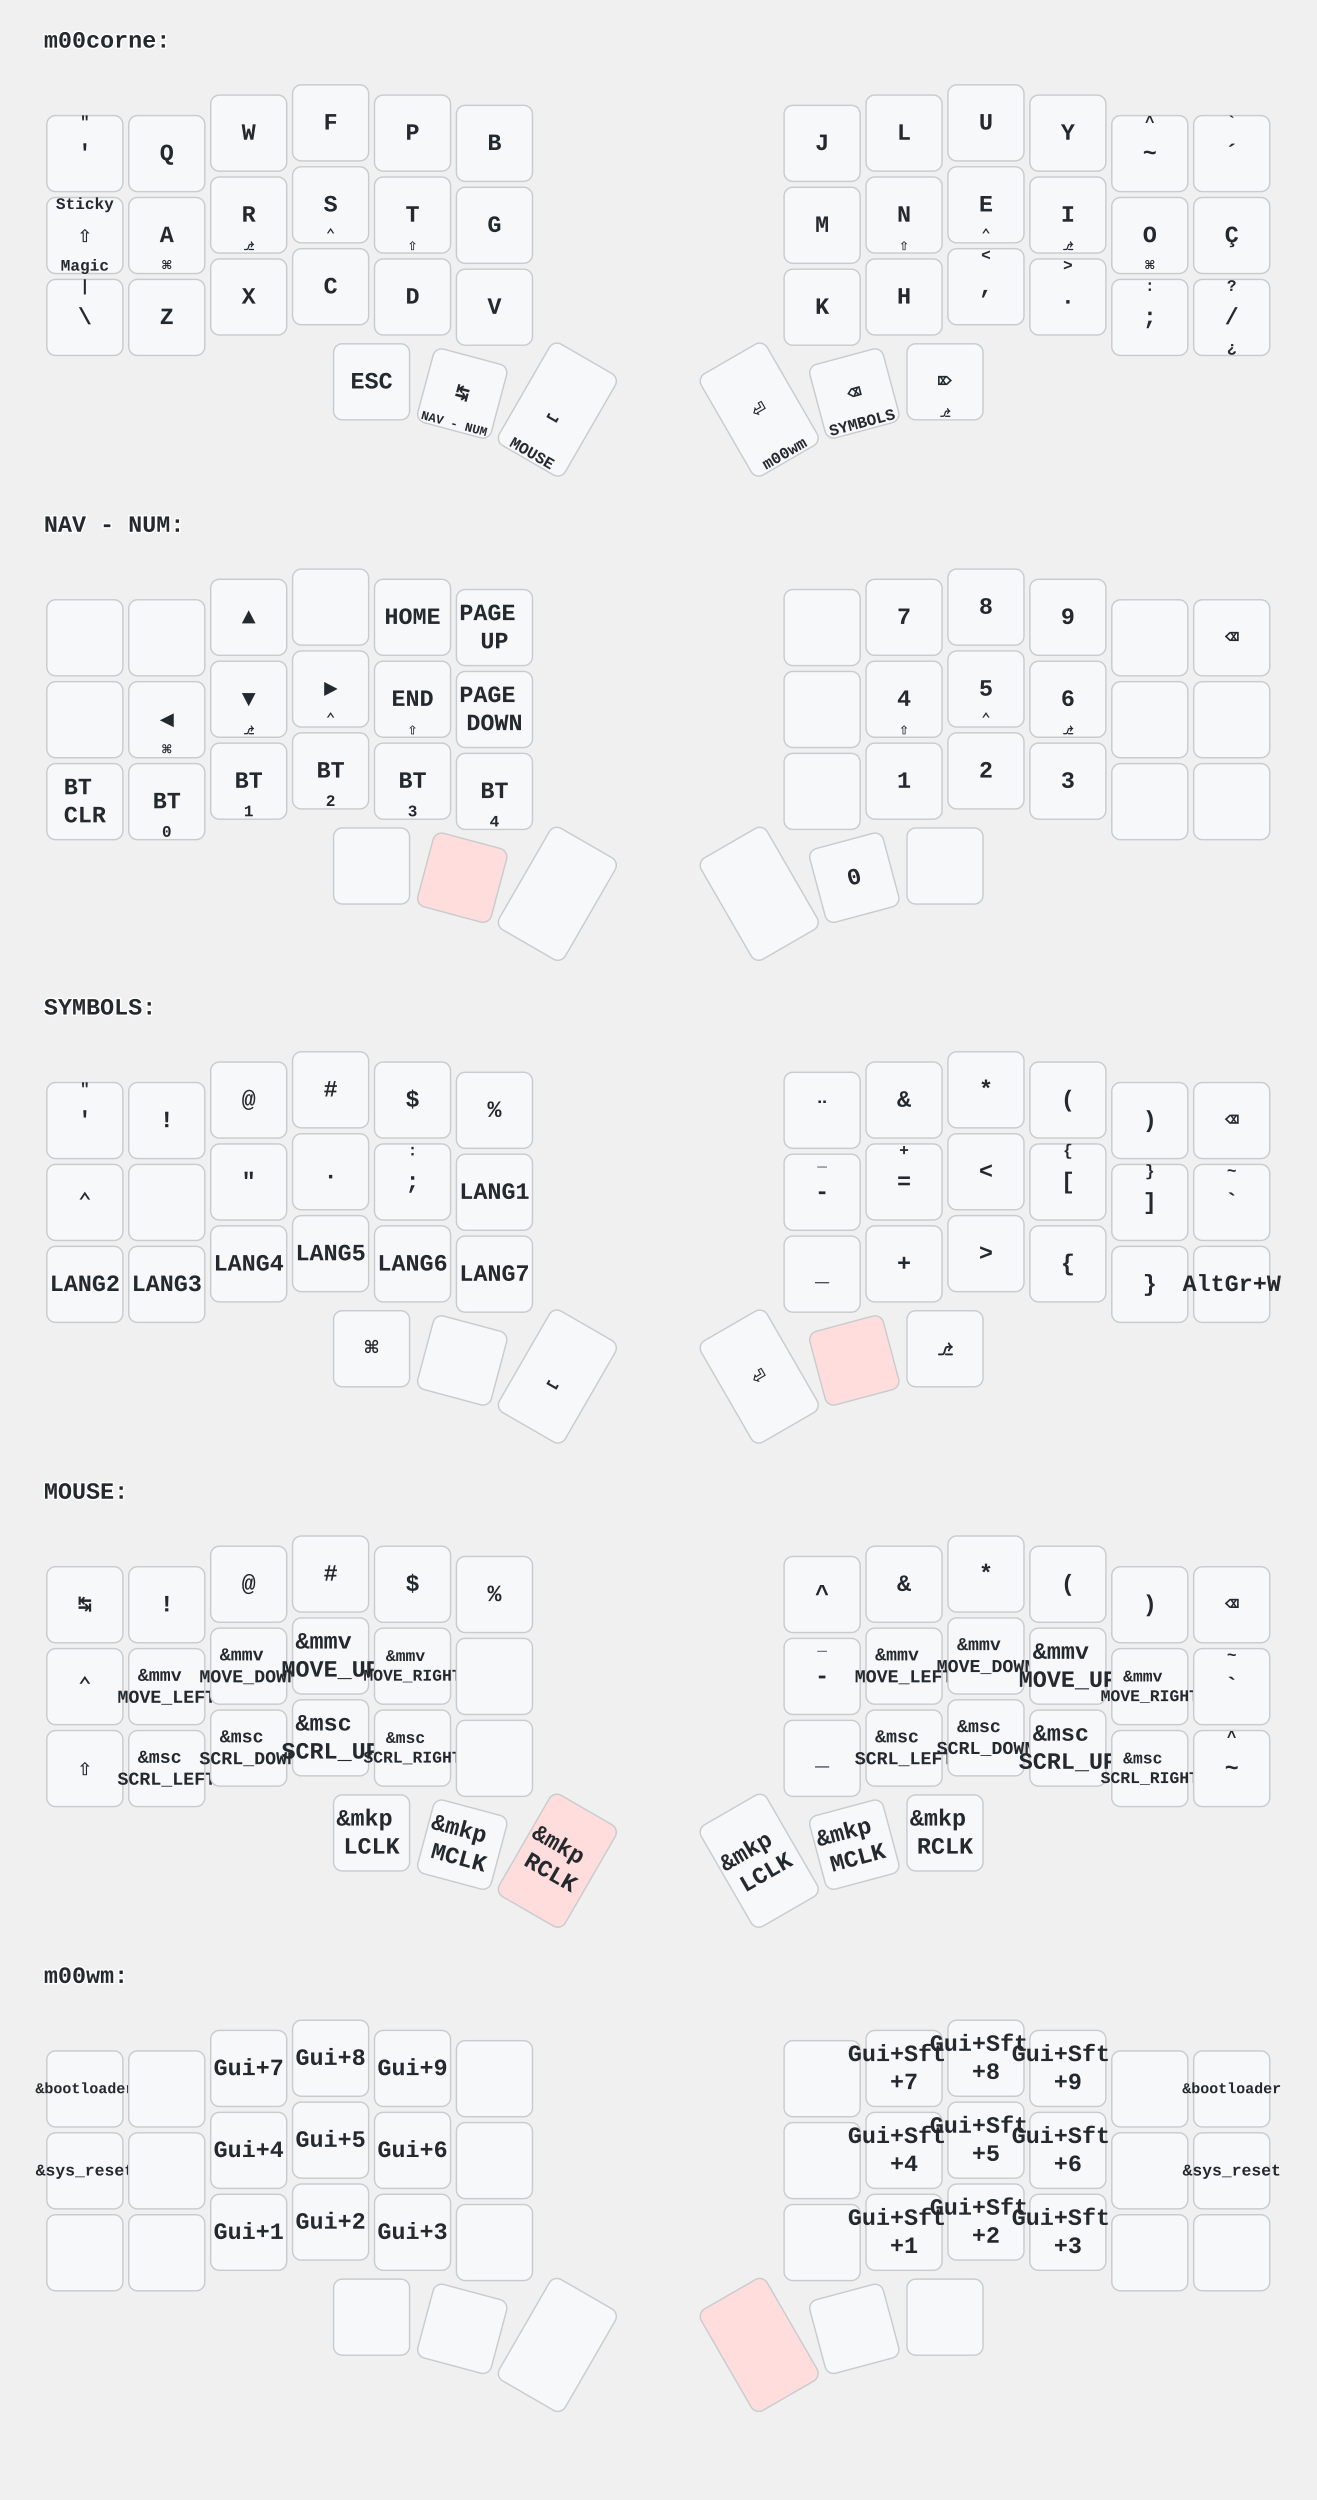
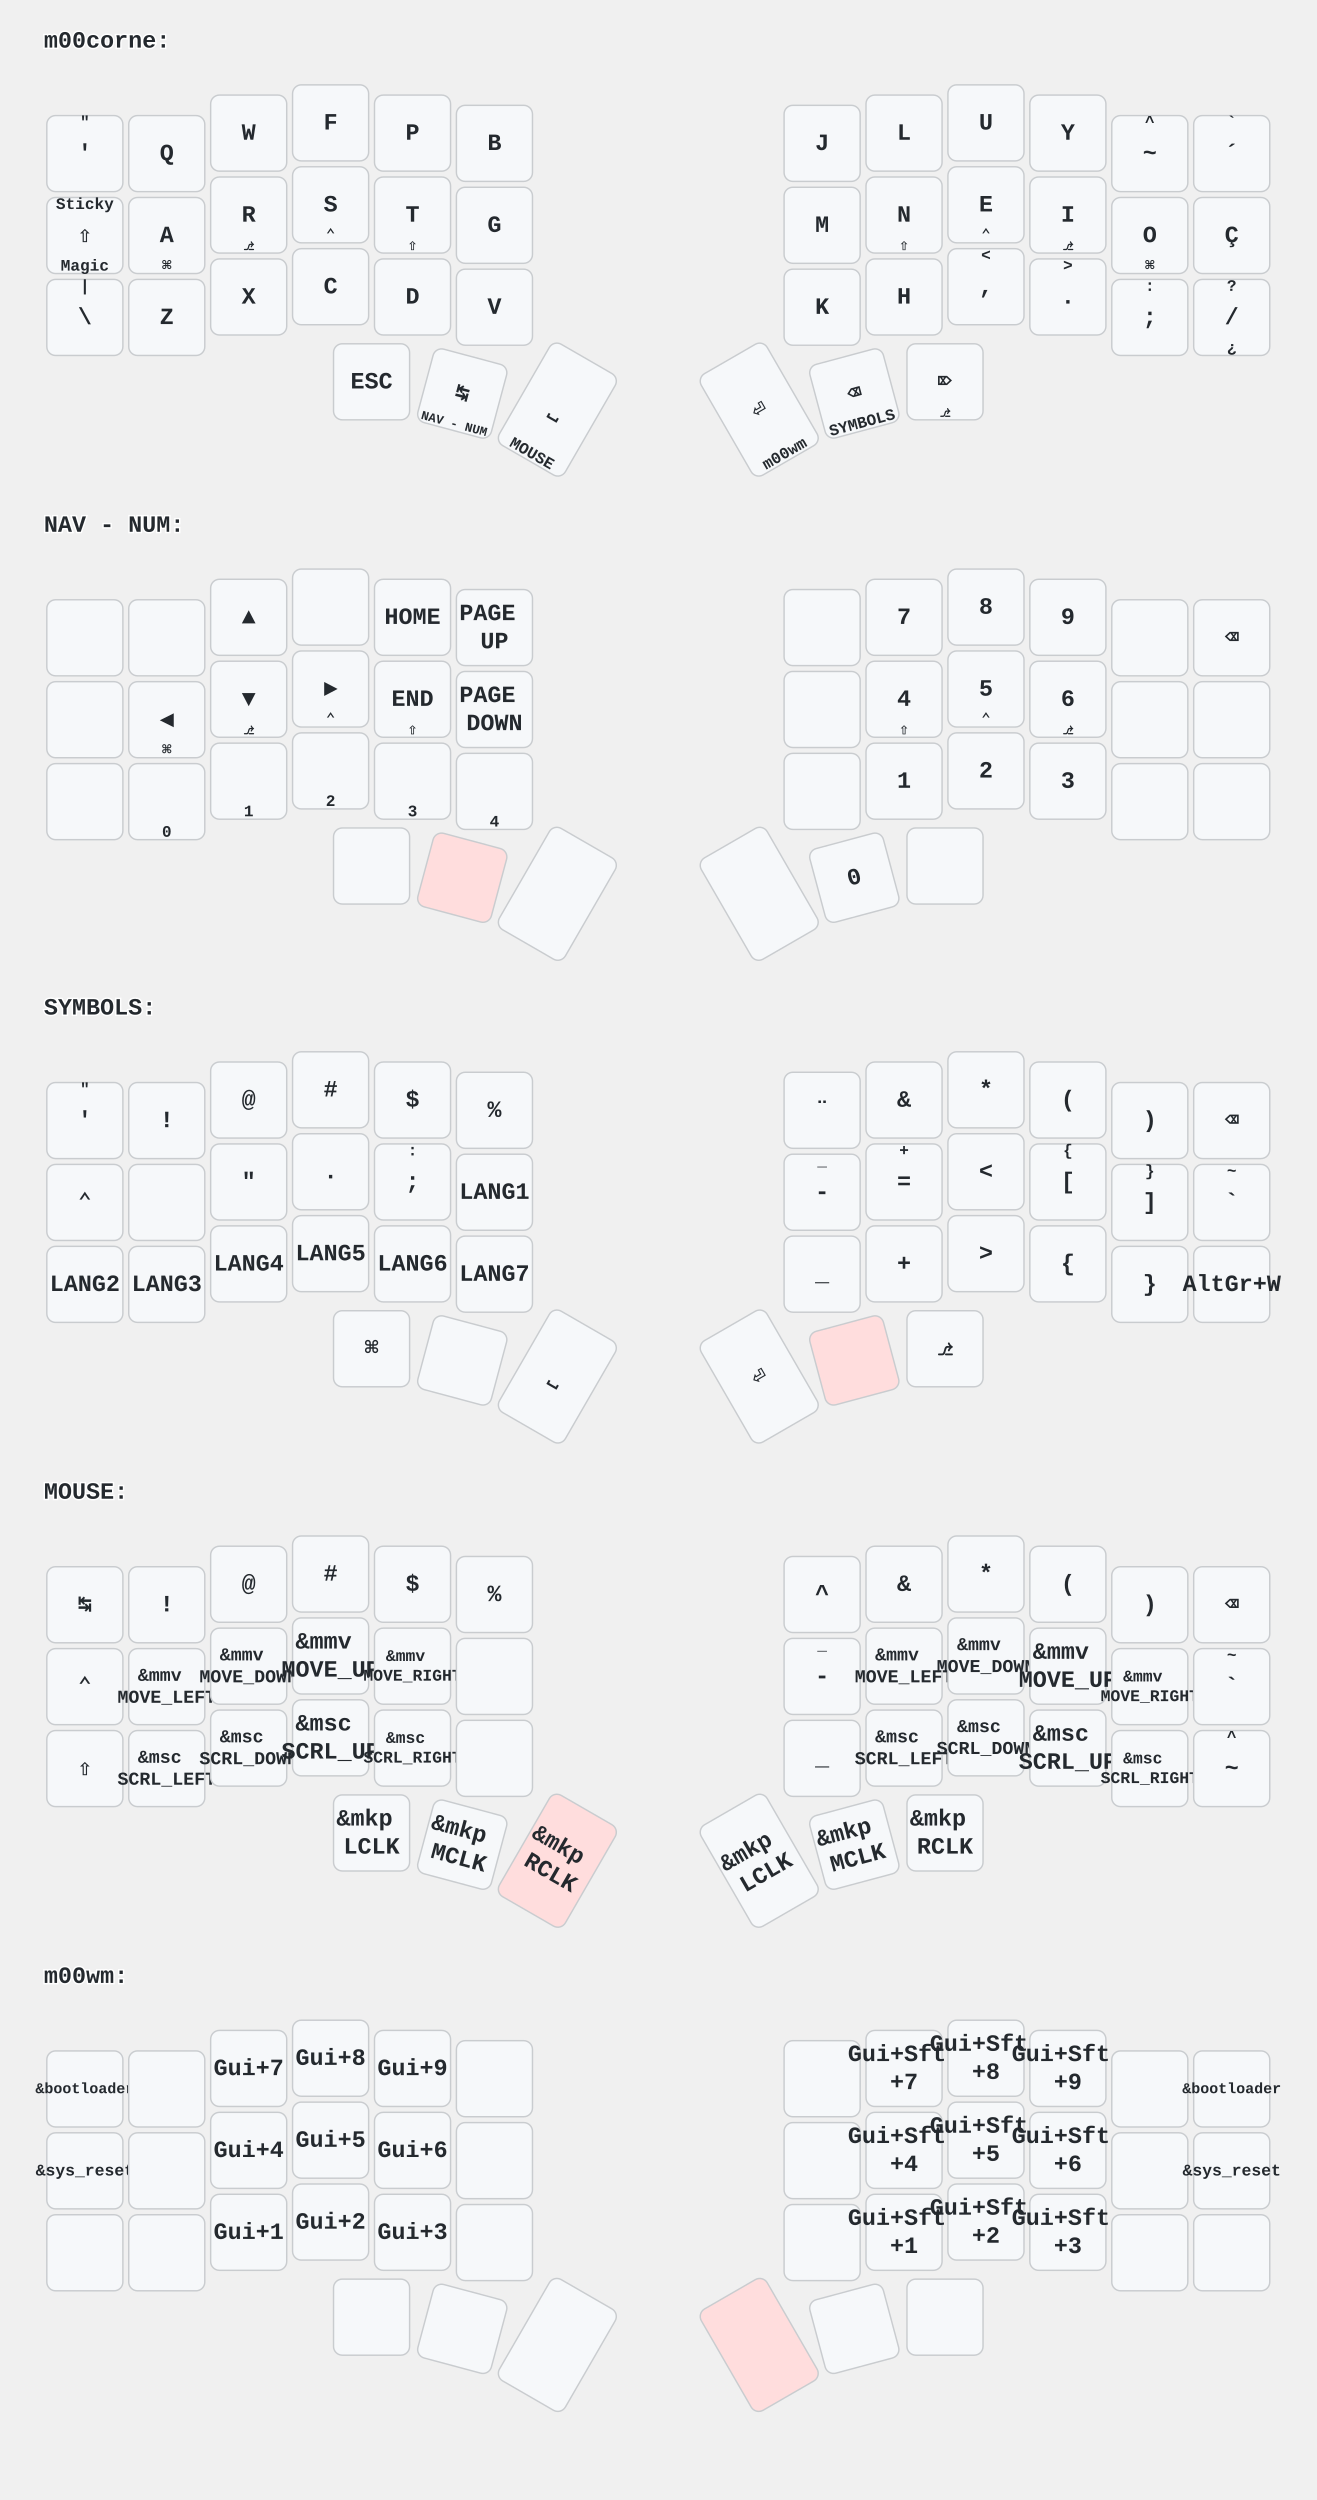
- <svg xmlns="http://www.w3.org/2000/svg" width="900" height="1709" viewBox="0 0 900 1709" class="keymap">
-   <style>/* font and background color specifications */
+ <svg xmlns="http://www.w3.org/2000/svg" xmlns:xlink="http://www.w3.org/1999/xlink" width="900" height="1709" viewBox="0 0 900 1709" class="keymap">
+   <defs>/* start glyphs */
+ <svg id="mdi:bluetooth">
+       <svg id="mdi-bluetooth" viewBox="0 0 24 24">
+         <path d="M14.88,16.29L13,18.17V14.41M13,5.83L14.88,7.71L13,9.58M17.71,7.71L12,2H11V9.58L6.41,5L5,6.41L10.59,12L5,17.58L6.41,19L11,14.41V22H12L17.71,16.29L13.41,12L17.71,7.71Z" />
+       </svg>
+     </svg>
+   </defs>/* end glyphs */
+ <style>/* font and background color specifications */
svg {
    font-family: SFMono-Regular,Consolas,Liberation Mono,Menlo,monospace;
    font-size: 16px;
    font-kerning: normal;
    font-weight: bold;
    text-rendering: optimizeLegibility;
    fill: #24292e;
}

/* default key styling */
rect {
    fill: #f6f8fa;
    stroke: #c9cccf;
    stroke-width: 1;
}

/* color accent for combo boxes */
rect.combo {
    fill: #cdf;
}

/* color accent for held keys */
rect.held, rect.combo.held {
    fill: #fdd;
}

/* color accent for ghost (optional) keys */
rect.ghost, rect.combo.ghost {
    fill: #ddd;
}

text {
    text-anchor: middle;
    dominant-baseline: middle;
}

/* styling for layer labels */
text.label {
    font-weight: bold;
    text-anchor: start;
    stroke: white;
    stroke-width: 2;
    paint-order: stroke;
}

/* styling for combo tap, and key hold/shifted label text */
text.combo, text.hold, text.shifted {
    font-size: 11px;
}

text.hold {
    text-anchor: middle;
    dominant-baseline: auto;
}

text.shifted {
    text-anchor: middle;
    dominant-baseline: hanging;
}

/* styling for hold/shifted label text in combo box */
text.combo.hold, text.combo.shifted {
    font-size: 8px;
}

/* styling for combo dendrons */
path {
    stroke-width: 1;
    stroke: gray;
    fill: none;
}

@media (prefers-color-scheme: dark) {
svg.keymap { fill: #d1d6db; }
rect.key { fill: #3f4750; }
rect.key, rect.combo { stroke: #60666c; }
rect.combo, rect.combo-separate { fill: #1f3d7a; }
rect.held, rect.combo.held { fill: #854747; }
text.label, text.footer { stroke: black; }
text.trans { fill: #7e8184; }
path.combo { stroke: #7f7f7f; }

}</style>
  <g transform="translate(30, 0)" class="layer-m00corne">
    <text x="0" y="28" class="label" id="m00corne">m00corne:</text>
    <g transform="translate(0, 56)">
      <g transform="translate(28, 49)" class="key keypos-0">
        <rect rx="6" ry="6" x="-26" y="-26" width="52" height="52" class="key" />
        <text x="0" y="0" class="key tap">'</text>
        <text x="0" y="-24" class="key shifted">"</text>
      </g>
      <g transform="translate(84, 49)" class="key keypos-1">
        <rect rx="6" ry="6" x="-26" y="-26" width="52" height="52" class="key" />
        <text x="0" y="0" class="key tap">Q</text>
      </g>
      <g transform="translate(140, 35)" class="key keypos-2">
        <rect rx="6" ry="6" x="-26" y="-26" width="52" height="52" class="key" />
        <text x="0" y="0" class="key tap">W</text>
      </g>
      <g transform="translate(196, 28)" class="key keypos-3">
        <rect rx="6" ry="6" x="-26" y="-26" width="52" height="52" class="key" />
        <text x="0" y="0" class="key tap">F</text>
      </g>
      <g transform="translate(252, 35)" class="key keypos-4">
        <rect rx="6" ry="6" x="-26" y="-26" width="52" height="52" class="key" />
        <text x="0" y="0" class="key tap">P</text>
      </g>
      <g transform="translate(308, 42)" class="key keypos-5">
        <rect rx="6" ry="6" x="-26" y="-26" width="52" height="52" class="key" />
        <text x="0" y="0" class="key tap">B</text>
      </g>
      <g transform="translate(532, 42)" class="key keypos-6">
        <rect rx="6" ry="6" x="-26" y="-26" width="52" height="52" class="key" />
        <text x="0" y="0" class="key tap">J</text>
      </g>
      <g transform="translate(588, 35)" class="key keypos-7">
        <rect rx="6" ry="6" x="-26" y="-26" width="52" height="52" class="key" />
        <text x="0" y="0" class="key tap">L</text>
      </g>
      <g transform="translate(644, 28)" class="key keypos-8">
        <rect rx="6" ry="6" x="-26" y="-26" width="52" height="52" class="key" />
        <text x="0" y="0" class="key tap">U</text>
      </g>
      <g transform="translate(700, 35)" class="key keypos-9">
        <rect rx="6" ry="6" x="-26" y="-26" width="52" height="52" class="key" />
        <text x="0" y="0" class="key tap">Y</text>
      </g>
      <g transform="translate(756, 49)" class="key keypos-10">
        <rect rx="6" ry="6" x="-26" y="-26" width="52" height="52" class="key" />
        <text x="0" y="0" class="key tap">~</text>
        <text x="0" y="-24" class="key shifted">^</text>
      </g>
      <g transform="translate(812, 49)" class="key keypos-11">
        <rect rx="6" ry="6" x="-26" y="-26" width="52" height="52" class="key" />
        <text x="0" y="0" class="key tap">´</text>
        <text x="0" y="-24" class="key shifted">`</text>
      </g>
      <g transform="translate(28, 105)" class="key keypos-12">
        <rect rx="6" ry="6" x="-26" y="-26" width="52" height="52" class="key" />
        <text x="0" y="0" class="key tap">⇧</text>
        <text x="0" y="24" class="key hold">Magic</text>
        <text x="0" y="-24" class="key shifted">Sticky</text>
      </g>
      <g transform="translate(84, 105)" class="key keypos-13">
        <rect rx="6" ry="6" x="-26" y="-26" width="52" height="52" class="key" />
        <text x="0" y="0" class="key tap">A</text>
        <text x="0" y="24" class="key hold">⌘</text>
      </g>
      <g transform="translate(140, 91)" class="key keypos-14">
        <rect rx="6" ry="6" x="-26" y="-26" width="52" height="52" class="key" />
        <text x="0" y="0" class="key tap">R</text>
        <text x="0" y="24" class="key hold">⎇</text>
      </g>
      <g transform="translate(196, 84)" class="key keypos-15">
        <rect rx="6" ry="6" x="-26" y="-26" width="52" height="52" class="key" />
        <text x="0" y="0" class="key tap">S</text>
        <text x="0" y="24" class="key hold">⌃</text>
      </g>
      <g transform="translate(252, 91)" class="key keypos-16">
        <rect rx="6" ry="6" x="-26" y="-26" width="52" height="52" class="key" />
        <text x="0" y="0" class="key tap">T</text>
        <text x="0" y="24" class="key hold">⇧</text>
      </g>
      <g transform="translate(308, 98)" class="key keypos-17">
        <rect rx="6" ry="6" x="-26" y="-26" width="52" height="52" class="key" />
        <text x="0" y="0" class="key tap">G</text>
      </g>
      <g transform="translate(532, 98)" class="key keypos-18">
        <rect rx="6" ry="6" x="-26" y="-26" width="52" height="52" class="key" />
        <text x="0" y="0" class="key tap">M</text>
      </g>
      <g transform="translate(588, 91)" class="key keypos-19">
        <rect rx="6" ry="6" x="-26" y="-26" width="52" height="52" class="key" />
        <text x="0" y="0" class="key tap">N</text>
        <text x="0" y="24" class="key hold">⇧</text>
      </g>
      <g transform="translate(644, 84)" class="key keypos-20">
        <rect rx="6" ry="6" x="-26" y="-26" width="52" height="52" class="key" />
        <text x="0" y="0" class="key tap">E</text>
        <text x="0" y="24" class="key hold">⌃</text>
      </g>
      <g transform="translate(700, 91)" class="key keypos-21">
        <rect rx="6" ry="6" x="-26" y="-26" width="52" height="52" class="key" />
        <text x="0" y="0" class="key tap">I</text>
        <text x="0" y="24" class="key hold">⎇</text>
      </g>
      <g transform="translate(756, 105)" class="key keypos-22">
        <rect rx="6" ry="6" x="-26" y="-26" width="52" height="52" class="key" />
        <text x="0" y="0" class="key tap">O</text>
        <text x="0" y="24" class="key hold">⌘</text>
      </g>
      <g transform="translate(812, 105)" class="key keypos-23">
        <rect rx="6" ry="6" x="-26" y="-26" width="52" height="52" class="key" />
        <text x="0" y="0" class="key tap">Ç</text>
      </g>
      <g transform="translate(28, 161)" class="key keypos-24">
        <rect rx="6" ry="6" x="-26" y="-26" width="52" height="52" class="key" />
        <text x="0" y="0" class="key tap">\</text>
        <text x="0" y="-24" class="key shifted">|</text>
      </g>
      <g transform="translate(84, 161)" class="key keypos-25">
        <rect rx="6" ry="6" x="-26" y="-26" width="52" height="52" class="key" />
        <text x="0" y="0" class="key tap">Z</text>
      </g>
      <g transform="translate(140, 147)" class="key keypos-26">
        <rect rx="6" ry="6" x="-26" y="-26" width="52" height="52" class="key" />
        <text x="0" y="0" class="key tap">X</text>
      </g>
      <g transform="translate(196, 140)" class="key keypos-27">
        <rect rx="6" ry="6" x="-26" y="-26" width="52" height="52" class="key" />
        <text x="0" y="0" class="key tap">C</text>
      </g>
      <g transform="translate(252, 147)" class="key keypos-28">
        <rect rx="6" ry="6" x="-26" y="-26" width="52" height="52" class="key" />
        <text x="0" y="0" class="key tap">D</text>
      </g>
      <g transform="translate(308, 154)" class="key keypos-29">
        <rect rx="6" ry="6" x="-26" y="-26" width="52" height="52" class="key" />
        <text x="0" y="0" class="key tap">V</text>
      </g>
      <g transform="translate(532, 154)" class="key keypos-30">
        <rect rx="6" ry="6" x="-26" y="-26" width="52" height="52" class="key" />
        <text x="0" y="0" class="key tap">K</text>
      </g>
      <g transform="translate(588, 147)" class="key keypos-31">
        <rect rx="6" ry="6" x="-26" y="-26" width="52" height="52" class="key" />
        <text x="0" y="0" class="key tap">H</text>
      </g>
      <g transform="translate(644, 140)" class="key keypos-32">
        <rect rx="6" ry="6" x="-26" y="-26" width="52" height="52" class="key" />
        <text x="0" y="0" class="key tap">,</text>
        <text x="0" y="-24" class="key shifted">&lt;</text>
      </g>
      <g transform="translate(700, 147)" class="key keypos-33">
        <rect rx="6" ry="6" x="-26" y="-26" width="52" height="52" class="key" />
        <text x="0" y="0" class="key tap">.</text>
        <text x="0" y="-24" class="key shifted">&gt;</text>
      </g>
      <g transform="translate(756, 161)" class="key keypos-34">
        <rect rx="6" ry="6" x="-26" y="-26" width="52" height="52" class="key" />
        <text x="0" y="0" class="key tap">;</text>
        <text x="0" y="-24" class="key shifted">:</text>
      </g>
      <g transform="translate(812, 161)" class="key keypos-35">
        <rect rx="6" ry="6" x="-26" y="-26" width="52" height="52" class="key" />
        <text x="0" y="0" class="key tap">/</text>
        <text x="0" y="24" class="key hold">¿</text>
        <text x="0" y="-24" class="key shifted">?</text>
      </g>
      <g transform="translate(224, 205)" class="key keypos-36">
        <rect rx="6" ry="6" x="-26" y="-26" width="52" height="52" class="key" />
        <text x="0" y="0" class="key tap">ESC</text>
      </g>
      <g transform="translate(286, 213) rotate(15.0)" class="key keypos-37">
        <rect rx="6" ry="6" x="-26" y="-26" width="52" height="52" class="key" />
        <text x="0" y="0" class="key tap">↹</text>
        <a href="#NAV---NUM">
          <text x="0" y="24" class="key hold layer-activator">
            <tspan style="font-size: 78%">NAV - NUM</tspan>
          </text>
        </a>
      </g>
      <g transform="translate(351, 224) rotate(30.0)" class="key keypos-38">
        <rect rx="6" ry="6" x="-26" y="-40" width="52" height="80" class="key" />
        <text x="0" y="0" class="key tap">⎵</text>
        <a href="#MOUSE">
          <text x="0" y="38" class="key hold layer-activator">MOUSE</text>
        </a>
      </g>
      <g transform="translate(489, 224) rotate(-30.0)" class="key keypos-39">
        <rect rx="6" ry="6" x="-26" y="-40" width="52" height="80" class="key" />
        <text x="0" y="0" class="key tap">⏎</text>
        <a href="#m00wm">
          <text x="0" y="38" class="key hold layer-activator">m00wm</text>
        </a>
      </g>
      <g transform="translate(554, 213) rotate(-15.0)" class="key keypos-40">
        <rect rx="6" ry="6" x="-26" y="-26" width="52" height="52" class="key" />
        <text x="0" y="0" class="key tap">⌫</text>
        <a href="#SYMBOLS">
          <text x="0" y="24" class="key hold layer-activator">SYMBOLS</text>
        </a>
      </g>
      <g transform="translate(616, 205)" class="key keypos-41">
        <rect rx="6" ry="6" x="-26" y="-26" width="52" height="52" class="key" />
        <text x="0" y="0" class="key tap">⌦</text>
        <text x="0" y="24" class="key hold">⎇</text>
      </g>
    </g>
  </g>
  <g transform="translate(30, 331)" class="layer-NAV - NUM">
    <text x="0" y="28" class="label" id="NAV---NUM">NAV - NUM:</text>
    <g transform="translate(0, 56)">
      <g transform="translate(28, 49)" class="key keypos-0">
        <rect rx="6" ry="6" x="-26" y="-26" width="52" height="52" class="key" />
      </g>
      <g transform="translate(84, 49)" class="key keypos-1">
        <rect rx="6" ry="6" x="-26" y="-26" width="52" height="52" class="key" />
      </g>
      <g transform="translate(140, 35)" class="key keypos-2">
        <rect rx="6" ry="6" x="-26" y="-26" width="52" height="52" class="key" />
        <text x="0" y="0" class="key tap">▲</text>
      </g>
      <g transform="translate(196, 28)" class="key keypos-3">
        <rect rx="6" ry="6" x="-26" y="-26" width="52" height="52" class="key" />
      </g>
      <g transform="translate(252, 35)" class="key keypos-4">
        <rect rx="6" ry="6" x="-26" y="-26" width="52" height="52" class="key" />
        <text x="0" y="0" class="key tap">HOME</text>
      </g>
      <g transform="translate(308, 42)" class="key keypos-5">
        <rect rx="6" ry="6" x="-26" y="-26" width="52" height="52" class="key" />
        <text x="0" y="0" class="key tap">
          <tspan x="0" dy="-0.6em">PAGE</tspan>
          <tspan x="0" dy="1.2em">UP</tspan>
        </text>
      </g>
      <g transform="translate(532, 42)" class="key keypos-6">
        <rect rx="6" ry="6" x="-26" y="-26" width="52" height="52" class="key" />
      </g>
      <g transform="translate(588, 35)" class="key keypos-7">
        <rect rx="6" ry="6" x="-26" y="-26" width="52" height="52" class="key" />
        <text x="0" y="0" class="key tap">7</text>
      </g>
      <g transform="translate(644, 28)" class="key keypos-8">
        <rect rx="6" ry="6" x="-26" y="-26" width="52" height="52" class="key" />
        <text x="0" y="0" class="key tap">8</text>
      </g>
      <g transform="translate(700, 35)" class="key keypos-9">
        <rect rx="6" ry="6" x="-26" y="-26" width="52" height="52" class="key" />
        <text x="0" y="0" class="key tap">9</text>
      </g>
      <g transform="translate(756, 49)" class="key keypos-10">
        <rect rx="6" ry="6" x="-26" y="-26" width="52" height="52" class="key" />
      </g>
      <g transform="translate(812, 49)" class="key keypos-11">
        <rect rx="6" ry="6" x="-26" y="-26" width="52" height="52" class="key" />
        <text x="0" y="0" class="key tap">⌫</text>
      </g>
      <g transform="translate(28, 105)" class="key keypos-12">
        <rect rx="6" ry="6" x="-26" y="-26" width="52" height="52" class="key" />
      </g>
      <g transform="translate(84, 105)" class="key keypos-13">
        <rect rx="6" ry="6" x="-26" y="-26" width="52" height="52" class="key" />
        <text x="0" y="0" class="key tap">◀</text>
        <text x="0" y="24" class="key hold">⌘</text>
      </g>
      <g transform="translate(140, 91)" class="key keypos-14">
        <rect rx="6" ry="6" x="-26" y="-26" width="52" height="52" class="key" />
        <text x="0" y="0" class="key tap">▼</text>
        <text x="0" y="24" class="key hold">⎇</text>
      </g>
      <g transform="translate(196, 84)" class="key keypos-15">
        <rect rx="6" ry="6" x="-26" y="-26" width="52" height="52" class="key" />
        <text x="0" y="0" class="key tap">►</text>
        <text x="0" y="24" class="key hold">⌃</text>
      </g>
      <g transform="translate(252, 91)" class="key keypos-16">
        <rect rx="6" ry="6" x="-26" y="-26" width="52" height="52" class="key" />
        <text x="0" y="0" class="key tap">END</text>
        <text x="0" y="24" class="key hold">⇧</text>
      </g>
      <g transform="translate(308, 98)" class="key keypos-17">
        <rect rx="6" ry="6" x="-26" y="-26" width="52" height="52" class="key" />
        <text x="0" y="0" class="key tap">
          <tspan x="0" dy="-0.6em">PAGE</tspan>
          <tspan x="0" dy="1.2em">DOWN</tspan>
        </text>
      </g>
      <g transform="translate(532, 98)" class="key keypos-18">
        <rect rx="6" ry="6" x="-26" y="-26" width="52" height="52" class="key" />
      </g>
      <g transform="translate(588, 91)" class="key keypos-19">
        <rect rx="6" ry="6" x="-26" y="-26" width="52" height="52" class="key" />
        <text x="0" y="0" class="key tap">4</text>
        <text x="0" y="24" class="key hold">⇧</text>
      </g>
      <g transform="translate(644, 84)" class="key keypos-20">
        <rect rx="6" ry="6" x="-26" y="-26" width="52" height="52" class="key" />
        <text x="0" y="0" class="key tap">5</text>
        <text x="0" y="24" class="key hold">⌃</text>
      </g>
      <g transform="translate(700, 91)" class="key keypos-21">
        <rect rx="6" ry="6" x="-26" y="-26" width="52" height="52" class="key" />
        <text x="0" y="0" class="key tap">6</text>
        <text x="0" y="24" class="key hold">⎇</text>
      </g>
      <g transform="translate(756, 105)" class="key keypos-22">
        <rect rx="6" ry="6" x="-26" y="-26" width="52" height="52" class="key" />
      </g>
      <g transform="translate(812, 105)" class="key keypos-23">
        <rect rx="6" ry="6" x="-26" y="-26" width="52" height="52" class="key" />
      </g>
      <g transform="translate(28, 161)" class="key keypos-24">
        <rect rx="6" ry="6" x="-26" y="-26" width="52" height="52" class="key" />
-         <text x="0" y="0" class="key tap">
-           <tspan x="0" dy="-0.6em">BT</tspan>
-           <tspan x="0" dy="1.2em">CLR</tspan>
-         </text>
+         <use href="#mdi:bluetooth" xlink:href="#mdi:bluetooth" x="-7" y="-7" height="14" width="14.0" class="key tap glyph mdi:bluetooth" />
      </g>
      <g transform="translate(84, 161)" class="key keypos-25">
        <rect rx="6" ry="6" x="-26" y="-26" width="52" height="52" class="key" />
-         <text x="0" y="0" class="key tap">BT</text>
+         <use href="#mdi:bluetooth" xlink:href="#mdi:bluetooth" x="-7" y="-7" height="14" width="14.0" class="key tap glyph mdi:bluetooth" />
        <text x="0" y="24" class="key hold">0</text>
      </g>
      <g transform="translate(140, 147)" class="key keypos-26">
        <rect rx="6" ry="6" x="-26" y="-26" width="52" height="52" class="key" />
-         <text x="0" y="0" class="key tap">BT</text>
+         <use href="#mdi:bluetooth" xlink:href="#mdi:bluetooth" x="-7" y="-7" height="14" width="14.0" class="key tap glyph mdi:bluetooth" />
        <text x="0" y="24" class="key hold">1</text>
      </g>
      <g transform="translate(196, 140)" class="key keypos-27">
        <rect rx="6" ry="6" x="-26" y="-26" width="52" height="52" class="key" />
-         <text x="0" y="0" class="key tap">BT</text>
+         <use href="#mdi:bluetooth" xlink:href="#mdi:bluetooth" x="-7" y="-7" height="14" width="14.0" class="key tap glyph mdi:bluetooth" />
        <text x="0" y="24" class="key hold">2</text>
      </g>
      <g transform="translate(252, 147)" class="key keypos-28">
        <rect rx="6" ry="6" x="-26" y="-26" width="52" height="52" class="key" />
-         <text x="0" y="0" class="key tap">BT</text>
+         <use href="#mdi:bluetooth" xlink:href="#mdi:bluetooth" x="-7" y="-7" height="14" width="14.0" class="key tap glyph mdi:bluetooth" />
        <text x="0" y="24" class="key hold">3</text>
      </g>
      <g transform="translate(308, 154)" class="key keypos-29">
        <rect rx="6" ry="6" x="-26" y="-26" width="52" height="52" class="key" />
-         <text x="0" y="0" class="key tap">BT</text>
+         <use href="#mdi:bluetooth" xlink:href="#mdi:bluetooth" x="-7" y="-7" height="14" width="14.0" class="key tap glyph mdi:bluetooth" />
        <text x="0" y="24" class="key hold">4</text>
      </g>
      <g transform="translate(532, 154)" class="key keypos-30">
        <rect rx="6" ry="6" x="-26" y="-26" width="52" height="52" class="key" />
      </g>
      <g transform="translate(588, 147)" class="key keypos-31">
        <rect rx="6" ry="6" x="-26" y="-26" width="52" height="52" class="key" />
        <text x="0" y="0" class="key tap">1</text>
      </g>
      <g transform="translate(644, 140)" class="key keypos-32">
        <rect rx="6" ry="6" x="-26" y="-26" width="52" height="52" class="key" />
        <text x="0" y="0" class="key tap">2</text>
      </g>
      <g transform="translate(700, 147)" class="key keypos-33">
        <rect rx="6" ry="6" x="-26" y="-26" width="52" height="52" class="key" />
        <text x="0" y="0" class="key tap">3</text>
      </g>
      <g transform="translate(756, 161)" class="key keypos-34">
        <rect rx="6" ry="6" x="-26" y="-26" width="52" height="52" class="key" />
      </g>
      <g transform="translate(812, 161)" class="key keypos-35">
        <rect rx="6" ry="6" x="-26" y="-26" width="52" height="52" class="key" />
      </g>
      <g transform="translate(224, 205)" class="key keypos-36">
        <rect rx="6" ry="6" x="-26" y="-26" width="52" height="52" class="key" />
      </g>
      <g transform="translate(286, 213) rotate(15.0)" class="key held keypos-37">
        <rect rx="6" ry="6" x="-26" y="-26" width="52" height="52" class="key held" />
      </g>
      <g transform="translate(351, 224) rotate(30.0)" class="key keypos-38">
        <rect rx="6" ry="6" x="-26" y="-40" width="52" height="80" class="key" />
      </g>
      <g transform="translate(489, 224) rotate(-30.0)" class="key keypos-39">
        <rect rx="6" ry="6" x="-26" y="-40" width="52" height="80" class="key" />
      </g>
      <g transform="translate(554, 213) rotate(-15.0)" class="key keypos-40">
        <rect rx="6" ry="6" x="-26" y="-26" width="52" height="52" class="key" />
        <text x="0" y="0" class="key tap">0</text>
      </g>
      <g transform="translate(616, 205)" class="key keypos-41">
        <rect rx="6" ry="6" x="-26" y="-26" width="52" height="52" class="key" />
      </g>
    </g>
  </g>
  <g transform="translate(30, 661)" class="layer-SYMBOLS">
    <text x="0" y="28" class="label" id="SYMBOLS">SYMBOLS:</text>
    <g transform="translate(0, 56)">
      <g transform="translate(28, 49)" class="key keypos-0">
        <rect rx="6" ry="6" x="-26" y="-26" width="52" height="52" class="key" />
        <text x="0" y="0" class="key tap">'</text>
        <text x="0" y="-24" class="key shifted">"</text>
      </g>
      <g transform="translate(84, 49)" class="key keypos-1">
        <rect rx="6" ry="6" x="-26" y="-26" width="52" height="52" class="key" />
        <text x="0" y="0" class="key tap">!</text>
      </g>
      <g transform="translate(140, 35)" class="key keypos-2">
        <rect rx="6" ry="6" x="-26" y="-26" width="52" height="52" class="key" />
        <text x="0" y="0" class="key tap">@</text>
      </g>
      <g transform="translate(196, 28)" class="key keypos-3">
        <rect rx="6" ry="6" x="-26" y="-26" width="52" height="52" class="key" />
        <text x="0" y="0" class="key tap">#</text>
      </g>
      <g transform="translate(252, 35)" class="key keypos-4">
        <rect rx="6" ry="6" x="-26" y="-26" width="52" height="52" class="key" />
        <text x="0" y="0" class="key tap">$</text>
      </g>
      <g transform="translate(308, 42)" class="key keypos-5">
        <rect rx="6" ry="6" x="-26" y="-26" width="52" height="52" class="key" />
        <text x="0" y="0" class="key tap">%</text>
      </g>
      <g transform="translate(532, 42)" class="key keypos-6">
        <rect rx="6" ry="6" x="-26" y="-26" width="52" height="52" class="key" />
        <text x="0" y="0" class="key tap">¨</text>
      </g>
      <g transform="translate(588, 35)" class="key keypos-7">
        <rect rx="6" ry="6" x="-26" y="-26" width="52" height="52" class="key" />
        <text x="0" y="0" class="key tap">&amp;</text>
      </g>
      <g transform="translate(644, 28)" class="key keypos-8">
        <rect rx="6" ry="6" x="-26" y="-26" width="52" height="52" class="key" />
        <text x="0" y="0" class="key tap">*</text>
      </g>
      <g transform="translate(700, 35)" class="key keypos-9">
        <rect rx="6" ry="6" x="-26" y="-26" width="52" height="52" class="key" />
        <text x="0" y="0" class="key tap">(</text>
      </g>
      <g transform="translate(756, 49)" class="key keypos-10">
        <rect rx="6" ry="6" x="-26" y="-26" width="52" height="52" class="key" />
        <text x="0" y="0" class="key tap">)</text>
      </g>
      <g transform="translate(812, 49)" class="key keypos-11">
        <rect rx="6" ry="6" x="-26" y="-26" width="52" height="52" class="key" />
        <text x="0" y="0" class="key tap">⌫</text>
      </g>
      <g transform="translate(28, 105)" class="key keypos-12">
        <rect rx="6" ry="6" x="-26" y="-26" width="52" height="52" class="key" />
        <text x="0" y="0" class="key tap">⌃</text>
      </g>
      <g transform="translate(84, 105)" class="key keypos-13">
        <rect rx="6" ry="6" x="-26" y="-26" width="52" height="52" class="key" />
      </g>
      <g transform="translate(140, 91)" class="key keypos-14">
        <rect rx="6" ry="6" x="-26" y="-26" width="52" height="52" class="key" />
        <text x="0" y="0" class="key tap">"</text>
      </g>
      <g transform="translate(196, 84)" class="key keypos-15">
        <rect rx="6" ry="6" x="-26" y="-26" width="52" height="52" class="key" />
        <text x="0" y="0" class="key tap">.</text>
      </g>
      <g transform="translate(252, 91)" class="key keypos-16">
        <rect rx="6" ry="6" x="-26" y="-26" width="52" height="52" class="key" />
        <text x="0" y="0" class="key tap">;</text>
        <text x="0" y="-24" class="key shifted">:</text>
      </g>
      <g transform="translate(308, 98)" class="key keypos-17">
        <rect rx="6" ry="6" x="-26" y="-26" width="52" height="52" class="key" />
        <text x="0" y="0" class="key tap">LANG1</text>
      </g>
      <g transform="translate(532, 98)" class="key keypos-18">
        <rect rx="6" ry="6" x="-26" y="-26" width="52" height="52" class="key" />
        <text x="0" y="0" class="key tap">-</text>
        <text x="0" y="-24" class="key shifted">_</text>
      </g>
      <g transform="translate(588, 91)" class="key keypos-19">
        <rect rx="6" ry="6" x="-26" y="-26" width="52" height="52" class="key" />
        <text x="0" y="0" class="key tap">=</text>
        <text x="0" y="-24" class="key shifted">+</text>
      </g>
      <g transform="translate(644, 84)" class="key keypos-20">
        <rect rx="6" ry="6" x="-26" y="-26" width="52" height="52" class="key" />
        <text x="0" y="0" class="key tap">&lt;</text>
      </g>
      <g transform="translate(700, 91)" class="key keypos-21">
        <rect rx="6" ry="6" x="-26" y="-26" width="52" height="52" class="key" />
        <text x="0" y="0" class="key tap">[</text>
        <text x="0" y="-24" class="key shifted">{</text>
      </g>
      <g transform="translate(756, 105)" class="key keypos-22">
        <rect rx="6" ry="6" x="-26" y="-26" width="52" height="52" class="key" />
        <text x="0" y="0" class="key tap">]</text>
        <text x="0" y="-24" class="key shifted">}</text>
      </g>
      <g transform="translate(812, 105)" class="key keypos-23">
        <rect rx="6" ry="6" x="-26" y="-26" width="52" height="52" class="key" />
        <text x="0" y="0" class="key tap">`</text>
        <text x="0" y="-24" class="key shifted">~</text>
      </g>
      <g transform="translate(28, 161)" class="key keypos-24">
        <rect rx="6" ry="6" x="-26" y="-26" width="52" height="52" class="key" />
        <text x="0" y="0" class="key tap">LANG2</text>
      </g>
      <g transform="translate(84, 161)" class="key keypos-25">
        <rect rx="6" ry="6" x="-26" y="-26" width="52" height="52" class="key" />
        <text x="0" y="0" class="key tap">LANG3</text>
      </g>
      <g transform="translate(140, 147)" class="key keypos-26">
        <rect rx="6" ry="6" x="-26" y="-26" width="52" height="52" class="key" />
        <text x="0" y="0" class="key tap">LANG4</text>
      </g>
      <g transform="translate(196, 140)" class="key keypos-27">
        <rect rx="6" ry="6" x="-26" y="-26" width="52" height="52" class="key" />
        <text x="0" y="0" class="key tap">LANG5</text>
      </g>
      <g transform="translate(252, 147)" class="key keypos-28">
        <rect rx="6" ry="6" x="-26" y="-26" width="52" height="52" class="key" />
        <text x="0" y="0" class="key tap">LANG6</text>
      </g>
      <g transform="translate(308, 154)" class="key keypos-29">
        <rect rx="6" ry="6" x="-26" y="-26" width="52" height="52" class="key" />
        <text x="0" y="0" class="key tap">LANG7</text>
      </g>
      <g transform="translate(532, 154)" class="key keypos-30">
        <rect rx="6" ry="6" x="-26" y="-26" width="52" height="52" class="key" />
        <text x="0" y="0" class="key tap">_</text>
      </g>
      <g transform="translate(588, 147)" class="key keypos-31">
        <rect rx="6" ry="6" x="-26" y="-26" width="52" height="52" class="key" />
        <text x="0" y="0" class="key tap">+</text>
      </g>
      <g transform="translate(644, 140)" class="key keypos-32">
        <rect rx="6" ry="6" x="-26" y="-26" width="52" height="52" class="key" />
        <text x="0" y="0" class="key tap">&gt;</text>
      </g>
      <g transform="translate(700, 147)" class="key keypos-33">
        <rect rx="6" ry="6" x="-26" y="-26" width="52" height="52" class="key" />
        <text x="0" y="0" class="key tap">{</text>
      </g>
      <g transform="translate(756, 161)" class="key keypos-34">
        <rect rx="6" ry="6" x="-26" y="-26" width="52" height="52" class="key" />
        <text x="0" y="0" class="key tap">}</text>
      </g>
      <g transform="translate(812, 161)" class="key keypos-35">
        <rect rx="6" ry="6" x="-26" y="-26" width="52" height="52" class="key" />
        <text x="0" y="0" class="key tap">AltGr+W</text>
      </g>
      <g transform="translate(224, 205)" class="key keypos-36">
        <rect rx="6" ry="6" x="-26" y="-26" width="52" height="52" class="key" />
        <text x="0" y="0" class="key tap">⌘</text>
      </g>
      <g transform="translate(286, 213) rotate(15.0)" class="key keypos-37">
        <rect rx="6" ry="6" x="-26" y="-26" width="52" height="52" class="key" />
      </g>
      <g transform="translate(351, 224) rotate(30.0)" class="key keypos-38">
        <rect rx="6" ry="6" x="-26" y="-40" width="52" height="80" class="key" />
        <text x="0" y="0" class="key tap">⎵</text>
      </g>
      <g transform="translate(489, 224) rotate(-30.0)" class="key keypos-39">
        <rect rx="6" ry="6" x="-26" y="-40" width="52" height="80" class="key" />
        <text x="0" y="0" class="key tap">⏎</text>
      </g>
      <g transform="translate(554, 213) rotate(-15.0)" class="key held keypos-40">
        <rect rx="6" ry="6" x="-26" y="-26" width="52" height="52" class="key held" />
      </g>
      <g transform="translate(616, 205)" class="key keypos-41">
        <rect rx="6" ry="6" x="-26" y="-26" width="52" height="52" class="key" />
        <text x="0" y="0" class="key tap">⎇</text>
      </g>
    </g>
  </g>
  <g transform="translate(30, 992)" class="layer-MOUSE">
    <text x="0" y="28" class="label" id="MOUSE">MOUSE:</text>
    <g transform="translate(0, 56)">
      <g transform="translate(28, 49)" class="key keypos-0">
        <rect rx="6" ry="6" x="-26" y="-26" width="52" height="52" class="key" />
        <text x="0" y="0" class="key tap">↹</text>
      </g>
      <g transform="translate(84, 49)" class="key keypos-1">
        <rect rx="6" ry="6" x="-26" y="-26" width="52" height="52" class="key" />
        <text x="0" y="0" class="key tap">!</text>
      </g>
      <g transform="translate(140, 35)" class="key keypos-2">
        <rect rx="6" ry="6" x="-26" y="-26" width="52" height="52" class="key" />
        <text x="0" y="0" class="key tap">@</text>
      </g>
      <g transform="translate(196, 28)" class="key keypos-3">
        <rect rx="6" ry="6" x="-26" y="-26" width="52" height="52" class="key" />
        <text x="0" y="0" class="key tap">#</text>
      </g>
      <g transform="translate(252, 35)" class="key keypos-4">
        <rect rx="6" ry="6" x="-26" y="-26" width="52" height="52" class="key" />
        <text x="0" y="0" class="key tap">$</text>
      </g>
      <g transform="translate(308, 42)" class="key keypos-5">
        <rect rx="6" ry="6" x="-26" y="-26" width="52" height="52" class="key" />
        <text x="0" y="0" class="key tap">%</text>
      </g>
      <g transform="translate(532, 42)" class="key keypos-6">
        <rect rx="6" ry="6" x="-26" y="-26" width="52" height="52" class="key" />
        <text x="0" y="0" class="key tap">^</text>
      </g>
      <g transform="translate(588, 35)" class="key keypos-7">
        <rect rx="6" ry="6" x="-26" y="-26" width="52" height="52" class="key" />
        <text x="0" y="0" class="key tap">&amp;</text>
      </g>
      <g transform="translate(644, 28)" class="key keypos-8">
        <rect rx="6" ry="6" x="-26" y="-26" width="52" height="52" class="key" />
        <text x="0" y="0" class="key tap">*</text>
      </g>
      <g transform="translate(700, 35)" class="key keypos-9">
        <rect rx="6" ry="6" x="-26" y="-26" width="52" height="52" class="key" />
        <text x="0" y="0" class="key tap">(</text>
      </g>
      <g transform="translate(756, 49)" class="key keypos-10">
        <rect rx="6" ry="6" x="-26" y="-26" width="52" height="52" class="key" />
        <text x="0" y="0" class="key tap">)</text>
      </g>
      <g transform="translate(812, 49)" class="key keypos-11">
        <rect rx="6" ry="6" x="-26" y="-26" width="52" height="52" class="key" />
        <text x="0" y="0" class="key tap">⌫</text>
      </g>
      <g transform="translate(28, 105)" class="key keypos-12">
        <rect rx="6" ry="6" x="-26" y="-26" width="52" height="52" class="key" />
        <text x="0" y="0" class="key tap">⌃</text>
      </g>
      <g transform="translate(84, 105)" class="key keypos-13">
        <rect rx="6" ry="6" x="-26" y="-26" width="52" height="52" class="key" />
        <text x="0" y="0" class="key tap">
          <tspan x="0" dy="-0.6em" style="font-size: 78%">&amp;mmv</tspan>
          <tspan x="0" dy="1.2em" style="font-size: 78%">MOVE_LEFT</tspan>
        </text>
      </g>
      <g transform="translate(140, 91)" class="key keypos-14">
        <rect rx="6" ry="6" x="-26" y="-26" width="52" height="52" class="key" />
        <text x="0" y="0" class="key tap">
          <tspan x="0" dy="-0.6em" style="font-size: 78%">&amp;mmv</tspan>
          <tspan x="0" dy="1.2em" style="font-size: 78%">MOVE_DOWN</tspan>
        </text>
      </g>
      <g transform="translate(196, 84)" class="key keypos-15">
        <rect rx="6" ry="6" x="-26" y="-26" width="52" height="52" class="key" />
        <text x="0" y="0" class="key tap">
          <tspan x="0" dy="-0.6em">&amp;mmv</tspan>
          <tspan x="0" dy="1.2em">MOVE_UP</tspan>
        </text>
      </g>
      <g transform="translate(252, 91)" class="key keypos-16">
        <rect rx="6" ry="6" x="-26" y="-26" width="52" height="52" class="key" />
        <text x="0" y="0" class="key tap">
          <tspan x="0" dy="-0.6em" style="font-size: 70%">&amp;mmv</tspan>
          <tspan x="0" dy="1.2em" style="font-size: 70%">MOVE_RIGHT</tspan>
        </text>
      </g>
      <g transform="translate(308, 98)" class="key keypos-17">
        <rect rx="6" ry="6" x="-26" y="-26" width="52" height="52" class="key" />
      </g>
      <g transform="translate(532, 98)" class="key keypos-18">
        <rect rx="6" ry="6" x="-26" y="-26" width="52" height="52" class="key" />
        <text x="0" y="0" class="key tap">-</text>
        <text x="0" y="-24" class="key shifted">_</text>
      </g>
      <g transform="translate(588, 91)" class="key keypos-19">
        <rect rx="6" ry="6" x="-26" y="-26" width="52" height="52" class="key" />
        <text x="0" y="0" class="key tap">
          <tspan x="0" dy="-0.6em" style="font-size: 78%">&amp;mmv</tspan>
          <tspan x="0" dy="1.2em" style="font-size: 78%">MOVE_LEFT</tspan>
        </text>
      </g>
      <g transform="translate(644, 84)" class="key keypos-20">
        <rect rx="6" ry="6" x="-26" y="-26" width="52" height="52" class="key" />
        <text x="0" y="0" class="key tap">
          <tspan x="0" dy="-0.6em" style="font-size: 78%">&amp;mmv</tspan>
          <tspan x="0" dy="1.2em" style="font-size: 78%">MOVE_DOWN</tspan>
        </text>
      </g>
      <g transform="translate(700, 91)" class="key keypos-21">
        <rect rx="6" ry="6" x="-26" y="-26" width="52" height="52" class="key" />
        <text x="0" y="0" class="key tap">
          <tspan x="0" dy="-0.6em">&amp;mmv</tspan>
          <tspan x="0" dy="1.2em">MOVE_UP</tspan>
        </text>
      </g>
      <g transform="translate(756, 105)" class="key keypos-22">
        <rect rx="6" ry="6" x="-26" y="-26" width="52" height="52" class="key" />
        <text x="0" y="0" class="key tap">
          <tspan x="0" dy="-0.6em" style="font-size: 70%">&amp;mmv</tspan>
          <tspan x="0" dy="1.2em" style="font-size: 70%">MOVE_RIGHT</tspan>
        </text>
      </g>
      <g transform="translate(812, 105)" class="key keypos-23">
        <rect rx="6" ry="6" x="-26" y="-26" width="52" height="52" class="key" />
        <text x="0" y="0" class="key tap">`</text>
        <text x="0" y="-24" class="key shifted">~</text>
      </g>
      <g transform="translate(28, 161)" class="key keypos-24">
        <rect rx="6" ry="6" x="-26" y="-26" width="52" height="52" class="key" />
        <text x="0" y="0" class="key tap">⇧</text>
      </g>
      <g transform="translate(84, 161)" class="key keypos-25">
        <rect rx="6" ry="6" x="-26" y="-26" width="52" height="52" class="key" />
        <text x="0" y="0" class="key tap">
          <tspan x="0" dy="-0.6em" style="font-size: 78%">&amp;msc</tspan>
          <tspan x="0" dy="1.2em" style="font-size: 78%">SCRL_LEFT</tspan>
        </text>
      </g>
      <g transform="translate(140, 147)" class="key keypos-26">
        <rect rx="6" ry="6" x="-26" y="-26" width="52" height="52" class="key" />
        <text x="0" y="0" class="key tap">
          <tspan x="0" dy="-0.6em" style="font-size: 78%">&amp;msc</tspan>
          <tspan x="0" dy="1.2em" style="font-size: 78%">SCRL_DOWN</tspan>
        </text>
      </g>
      <g transform="translate(196, 140)" class="key keypos-27">
        <rect rx="6" ry="6" x="-26" y="-26" width="52" height="52" class="key" />
        <text x="0" y="0" class="key tap">
          <tspan x="0" dy="-0.6em">&amp;msc</tspan>
          <tspan x="0" dy="1.2em">SCRL_UP</tspan>
        </text>
      </g>
      <g transform="translate(252, 147)" class="key keypos-28">
        <rect rx="6" ry="6" x="-26" y="-26" width="52" height="52" class="key" />
        <text x="0" y="0" class="key tap">
          <tspan x="0" dy="-0.6em" style="font-size: 70%">&amp;msc</tspan>
          <tspan x="0" dy="1.2em" style="font-size: 70%">SCRL_RIGHT</tspan>
        </text>
      </g>
      <g transform="translate(308, 154)" class="key keypos-29">
        <rect rx="6" ry="6" x="-26" y="-26" width="52" height="52" class="key" />
      </g>
      <g transform="translate(532, 154)" class="key keypos-30">
        <rect rx="6" ry="6" x="-26" y="-26" width="52" height="52" class="key" />
        <text x="0" y="0" class="key tap">_</text>
      </g>
      <g transform="translate(588, 147)" class="key keypos-31">
        <rect rx="6" ry="6" x="-26" y="-26" width="52" height="52" class="key" />
        <text x="0" y="0" class="key tap">
          <tspan x="0" dy="-0.6em" style="font-size: 78%">&amp;msc</tspan>
          <tspan x="0" dy="1.2em" style="font-size: 78%">SCRL_LEFT</tspan>
        </text>
      </g>
      <g transform="translate(644, 140)" class="key keypos-32">
        <rect rx="6" ry="6" x="-26" y="-26" width="52" height="52" class="key" />
        <text x="0" y="0" class="key tap">
          <tspan x="0" dy="-0.6em" style="font-size: 78%">&amp;msc</tspan>
          <tspan x="0" dy="1.2em" style="font-size: 78%">SCRL_DOWN</tspan>
        </text>
      </g>
      <g transform="translate(700, 147)" class="key keypos-33">
        <rect rx="6" ry="6" x="-26" y="-26" width="52" height="52" class="key" />
        <text x="0" y="0" class="key tap">
          <tspan x="0" dy="-0.6em">&amp;msc</tspan>
          <tspan x="0" dy="1.2em">SCRL_UP</tspan>
        </text>
      </g>
      <g transform="translate(756, 161)" class="key keypos-34">
        <rect rx="6" ry="6" x="-26" y="-26" width="52" height="52" class="key" />
        <text x="0" y="0" class="key tap">
          <tspan x="0" dy="-0.6em" style="font-size: 70%">&amp;msc</tspan>
          <tspan x="0" dy="1.2em" style="font-size: 70%">SCRL_RIGHT</tspan>
        </text>
      </g>
      <g transform="translate(812, 161)" class="key keypos-35">
        <rect rx="6" ry="6" x="-26" y="-26" width="52" height="52" class="key" />
        <text x="0" y="0" class="key tap">~</text>
        <text x="0" y="-24" class="key shifted">^</text>
      </g>
      <g transform="translate(224, 205)" class="key keypos-36">
        <rect rx="6" ry="6" x="-26" y="-26" width="52" height="52" class="key" />
        <text x="0" y="0" class="key tap">
          <tspan x="0" dy="-0.6em">&amp;mkp</tspan>
          <tspan x="0" dy="1.2em">LCLK</tspan>
        </text>
      </g>
      <g transform="translate(286, 213) rotate(15.0)" class="key keypos-37">
        <rect rx="6" ry="6" x="-26" y="-26" width="52" height="52" class="key" />
        <text x="0" y="0" class="key tap">
          <tspan x="0" dy="-0.6em">&amp;mkp</tspan>
          <tspan x="0" dy="1.2em">MCLK</tspan>
        </text>
      </g>
      <g transform="translate(351, 224) rotate(30.0)" class="key held keypos-38">
        <rect rx="6" ry="6" x="-26" y="-40" width="52" height="80" class="key held" />
        <text x="0" y="0" class="key held tap">
          <tspan x="0" dy="-0.6em">&amp;mkp</tspan>
          <tspan x="0" dy="1.2em">RCLK</tspan>
        </text>
      </g>
      <g transform="translate(489, 224) rotate(-30.0)" class="key keypos-39">
        <rect rx="6" ry="6" x="-26" y="-40" width="52" height="80" class="key" />
        <text x="0" y="0" class="key tap">
          <tspan x="0" dy="-0.6em">&amp;mkp</tspan>
          <tspan x="0" dy="1.2em">LCLK</tspan>
        </text>
      </g>
      <g transform="translate(554, 213) rotate(-15.0)" class="key keypos-40">
        <rect rx="6" ry="6" x="-26" y="-26" width="52" height="52" class="key" />
        <text x="0" y="0" class="key tap">
          <tspan x="0" dy="-0.6em">&amp;mkp</tspan>
          <tspan x="0" dy="1.2em">MCLK</tspan>
        </text>
      </g>
      <g transform="translate(616, 205)" class="key keypos-41">
        <rect rx="6" ry="6" x="-26" y="-26" width="52" height="52" class="key" />
        <text x="0" y="0" class="key tap">
          <tspan x="0" dy="-0.6em">&amp;mkp</tspan>
          <tspan x="0" dy="1.2em">RCLK</tspan>
        </text>
      </g>
    </g>
  </g>
  <g transform="translate(30, 1323)" class="layer-m00wm">
    <text x="0" y="28" class="label" id="m00wm">m00wm:</text>
    <g transform="translate(0, 56)">
      <g transform="translate(28, 49)" class="key keypos-0">
        <rect rx="6" ry="6" x="-26" y="-26" width="52" height="52" class="key" />
        <text x="0" y="0" class="key tap">
          <tspan style="font-size: 64%">&amp;bootloader</tspan>
        </text>
      </g>
      <g transform="translate(84, 49)" class="key keypos-1">
        <rect rx="6" ry="6" x="-26" y="-26" width="52" height="52" class="key" />
      </g>
      <g transform="translate(140, 35)" class="key keypos-2">
        <rect rx="6" ry="6" x="-26" y="-26" width="52" height="52" class="key" />
        <text x="0" y="0" class="key tap">Gui+7</text>
      </g>
      <g transform="translate(196, 28)" class="key keypos-3">
        <rect rx="6" ry="6" x="-26" y="-26" width="52" height="52" class="key" />
        <text x="0" y="0" class="key tap">Gui+8</text>
      </g>
      <g transform="translate(252, 35)" class="key keypos-4">
        <rect rx="6" ry="6" x="-26" y="-26" width="52" height="52" class="key" />
        <text x="0" y="0" class="key tap">Gui+9</text>
      </g>
      <g transform="translate(308, 42)" class="key keypos-5">
        <rect rx="6" ry="6" x="-26" y="-26" width="52" height="52" class="key" />
      </g>
      <g transform="translate(532, 42)" class="key keypos-6">
        <rect rx="6" ry="6" x="-26" y="-26" width="52" height="52" class="key" />
      </g>
      <g transform="translate(588, 35)" class="key keypos-7">
        <rect rx="6" ry="6" x="-26" y="-26" width="52" height="52" class="key" />
        <text x="0" y="0" class="key tap">
          <tspan x="0" dy="-0.6em">Gui+Sft</tspan>
          <tspan x="0" dy="1.2em">+7</tspan>
        </text>
      </g>
      <g transform="translate(644, 28)" class="key keypos-8">
        <rect rx="6" ry="6" x="-26" y="-26" width="52" height="52" class="key" />
        <text x="0" y="0" class="key tap">
          <tspan x="0" dy="-0.6em">Gui+Sft</tspan>
          <tspan x="0" dy="1.2em">+8</tspan>
        </text>
      </g>
      <g transform="translate(700, 35)" class="key keypos-9">
        <rect rx="6" ry="6" x="-26" y="-26" width="52" height="52" class="key" />
        <text x="0" y="0" class="key tap">
          <tspan x="0" dy="-0.6em">Gui+Sft</tspan>
          <tspan x="0" dy="1.2em">+9</tspan>
        </text>
      </g>
      <g transform="translate(756, 49)" class="key keypos-10">
        <rect rx="6" ry="6" x="-26" y="-26" width="52" height="52" class="key" />
      </g>
      <g transform="translate(812, 49)" class="key keypos-11">
        <rect rx="6" ry="6" x="-26" y="-26" width="52" height="52" class="key" />
        <text x="0" y="0" class="key tap">
          <tspan style="font-size: 64%">&amp;bootloader</tspan>
        </text>
      </g>
      <g transform="translate(28, 105)" class="key keypos-12">
        <rect rx="6" ry="6" x="-26" y="-26" width="52" height="52" class="key" />
        <text x="0" y="0" class="key tap">
          <tspan style="font-size: 70%">&amp;sys_reset</tspan>
        </text>
      </g>
      <g transform="translate(84, 105)" class="key keypos-13">
        <rect rx="6" ry="6" x="-26" y="-26" width="52" height="52" class="key" />
      </g>
      <g transform="translate(140, 91)" class="key keypos-14">
        <rect rx="6" ry="6" x="-26" y="-26" width="52" height="52" class="key" />
        <text x="0" y="0" class="key tap">Gui+4</text>
      </g>
      <g transform="translate(196, 84)" class="key keypos-15">
        <rect rx="6" ry="6" x="-26" y="-26" width="52" height="52" class="key" />
        <text x="0" y="0" class="key tap">Gui+5</text>
      </g>
      <g transform="translate(252, 91)" class="key keypos-16">
        <rect rx="6" ry="6" x="-26" y="-26" width="52" height="52" class="key" />
        <text x="0" y="0" class="key tap">Gui+6</text>
      </g>
      <g transform="translate(308, 98)" class="key keypos-17">
        <rect rx="6" ry="6" x="-26" y="-26" width="52" height="52" class="key" />
      </g>
      <g transform="translate(532, 98)" class="key keypos-18">
        <rect rx="6" ry="6" x="-26" y="-26" width="52" height="52" class="key" />
      </g>
      <g transform="translate(588, 91)" class="key keypos-19">
        <rect rx="6" ry="6" x="-26" y="-26" width="52" height="52" class="key" />
        <text x="0" y="0" class="key tap">
          <tspan x="0" dy="-0.6em">Gui+Sft</tspan>
          <tspan x="0" dy="1.2em">+4</tspan>
        </text>
      </g>
      <g transform="translate(644, 84)" class="key keypos-20">
        <rect rx="6" ry="6" x="-26" y="-26" width="52" height="52" class="key" />
        <text x="0" y="0" class="key tap">
          <tspan x="0" dy="-0.6em">Gui+Sft</tspan>
          <tspan x="0" dy="1.2em">+5</tspan>
        </text>
      </g>
      <g transform="translate(700, 91)" class="key keypos-21">
        <rect rx="6" ry="6" x="-26" y="-26" width="52" height="52" class="key" />
        <text x="0" y="0" class="key tap">
          <tspan x="0" dy="-0.6em">Gui+Sft</tspan>
          <tspan x="0" dy="1.2em">+6</tspan>
        </text>
      </g>
      <g transform="translate(756, 105)" class="key keypos-22">
        <rect rx="6" ry="6" x="-26" y="-26" width="52" height="52" class="key" />
      </g>
      <g transform="translate(812, 105)" class="key keypos-23">
        <rect rx="6" ry="6" x="-26" y="-26" width="52" height="52" class="key" />
        <text x="0" y="0" class="key tap">
          <tspan style="font-size: 70%">&amp;sys_reset</tspan>
        </text>
      </g>
      <g transform="translate(28, 161)" class="key keypos-24">
        <rect rx="6" ry="6" x="-26" y="-26" width="52" height="52" class="key" />
      </g>
      <g transform="translate(84, 161)" class="key keypos-25">
        <rect rx="6" ry="6" x="-26" y="-26" width="52" height="52" class="key" />
      </g>
      <g transform="translate(140, 147)" class="key keypos-26">
        <rect rx="6" ry="6" x="-26" y="-26" width="52" height="52" class="key" />
        <text x="0" y="0" class="key tap">Gui+1</text>
      </g>
      <g transform="translate(196, 140)" class="key keypos-27">
        <rect rx="6" ry="6" x="-26" y="-26" width="52" height="52" class="key" />
        <text x="0" y="0" class="key tap">Gui+2</text>
      </g>
      <g transform="translate(252, 147)" class="key keypos-28">
        <rect rx="6" ry="6" x="-26" y="-26" width="52" height="52" class="key" />
        <text x="0" y="0" class="key tap">Gui+3</text>
      </g>
      <g transform="translate(308, 154)" class="key keypos-29">
        <rect rx="6" ry="6" x="-26" y="-26" width="52" height="52" class="key" />
      </g>
      <g transform="translate(532, 154)" class="key keypos-30">
        <rect rx="6" ry="6" x="-26" y="-26" width="52" height="52" class="key" />
      </g>
      <g transform="translate(588, 147)" class="key keypos-31">
        <rect rx="6" ry="6" x="-26" y="-26" width="52" height="52" class="key" />
        <text x="0" y="0" class="key tap">
          <tspan x="0" dy="-0.6em">Gui+Sft</tspan>
          <tspan x="0" dy="1.2em">+1</tspan>
        </text>
      </g>
      <g transform="translate(644, 140)" class="key keypos-32">
        <rect rx="6" ry="6" x="-26" y="-26" width="52" height="52" class="key" />
        <text x="0" y="0" class="key tap">
          <tspan x="0" dy="-0.6em">Gui+Sft</tspan>
          <tspan x="0" dy="1.2em">+2</tspan>
        </text>
      </g>
      <g transform="translate(700, 147)" class="key keypos-33">
        <rect rx="6" ry="6" x="-26" y="-26" width="52" height="52" class="key" />
        <text x="0" y="0" class="key tap">
          <tspan x="0" dy="-0.6em">Gui+Sft</tspan>
          <tspan x="0" dy="1.2em">+3</tspan>
        </text>
      </g>
      <g transform="translate(756, 161)" class="key keypos-34">
        <rect rx="6" ry="6" x="-26" y="-26" width="52" height="52" class="key" />
      </g>
      <g transform="translate(812, 161)" class="key keypos-35">
        <rect rx="6" ry="6" x="-26" y="-26" width="52" height="52" class="key" />
      </g>
      <g transform="translate(224, 205)" class="key keypos-36">
        <rect rx="6" ry="6" x="-26" y="-26" width="52" height="52" class="key" />
      </g>
      <g transform="translate(286, 213) rotate(15.0)" class="key keypos-37">
        <rect rx="6" ry="6" x="-26" y="-26" width="52" height="52" class="key" />
      </g>
      <g transform="translate(351, 224) rotate(30.0)" class="key keypos-38">
        <rect rx="6" ry="6" x="-26" y="-40" width="52" height="80" class="key" />
      </g>
      <g transform="translate(489, 224) rotate(-30.0)" class="key held keypos-39">
        <rect rx="6" ry="6" x="-26" y="-40" width="52" height="80" class="key held" />
      </g>
      <g transform="translate(554, 213) rotate(-15.0)" class="key keypos-40">
        <rect rx="6" ry="6" x="-26" y="-26" width="52" height="52" class="key" />
      </g>
      <g transform="translate(616, 205)" class="key keypos-41">
        <rect rx="6" ry="6" x="-26" y="-26" width="52" height="52" class="key" />
      </g>
    </g>
  </g>
</svg>
